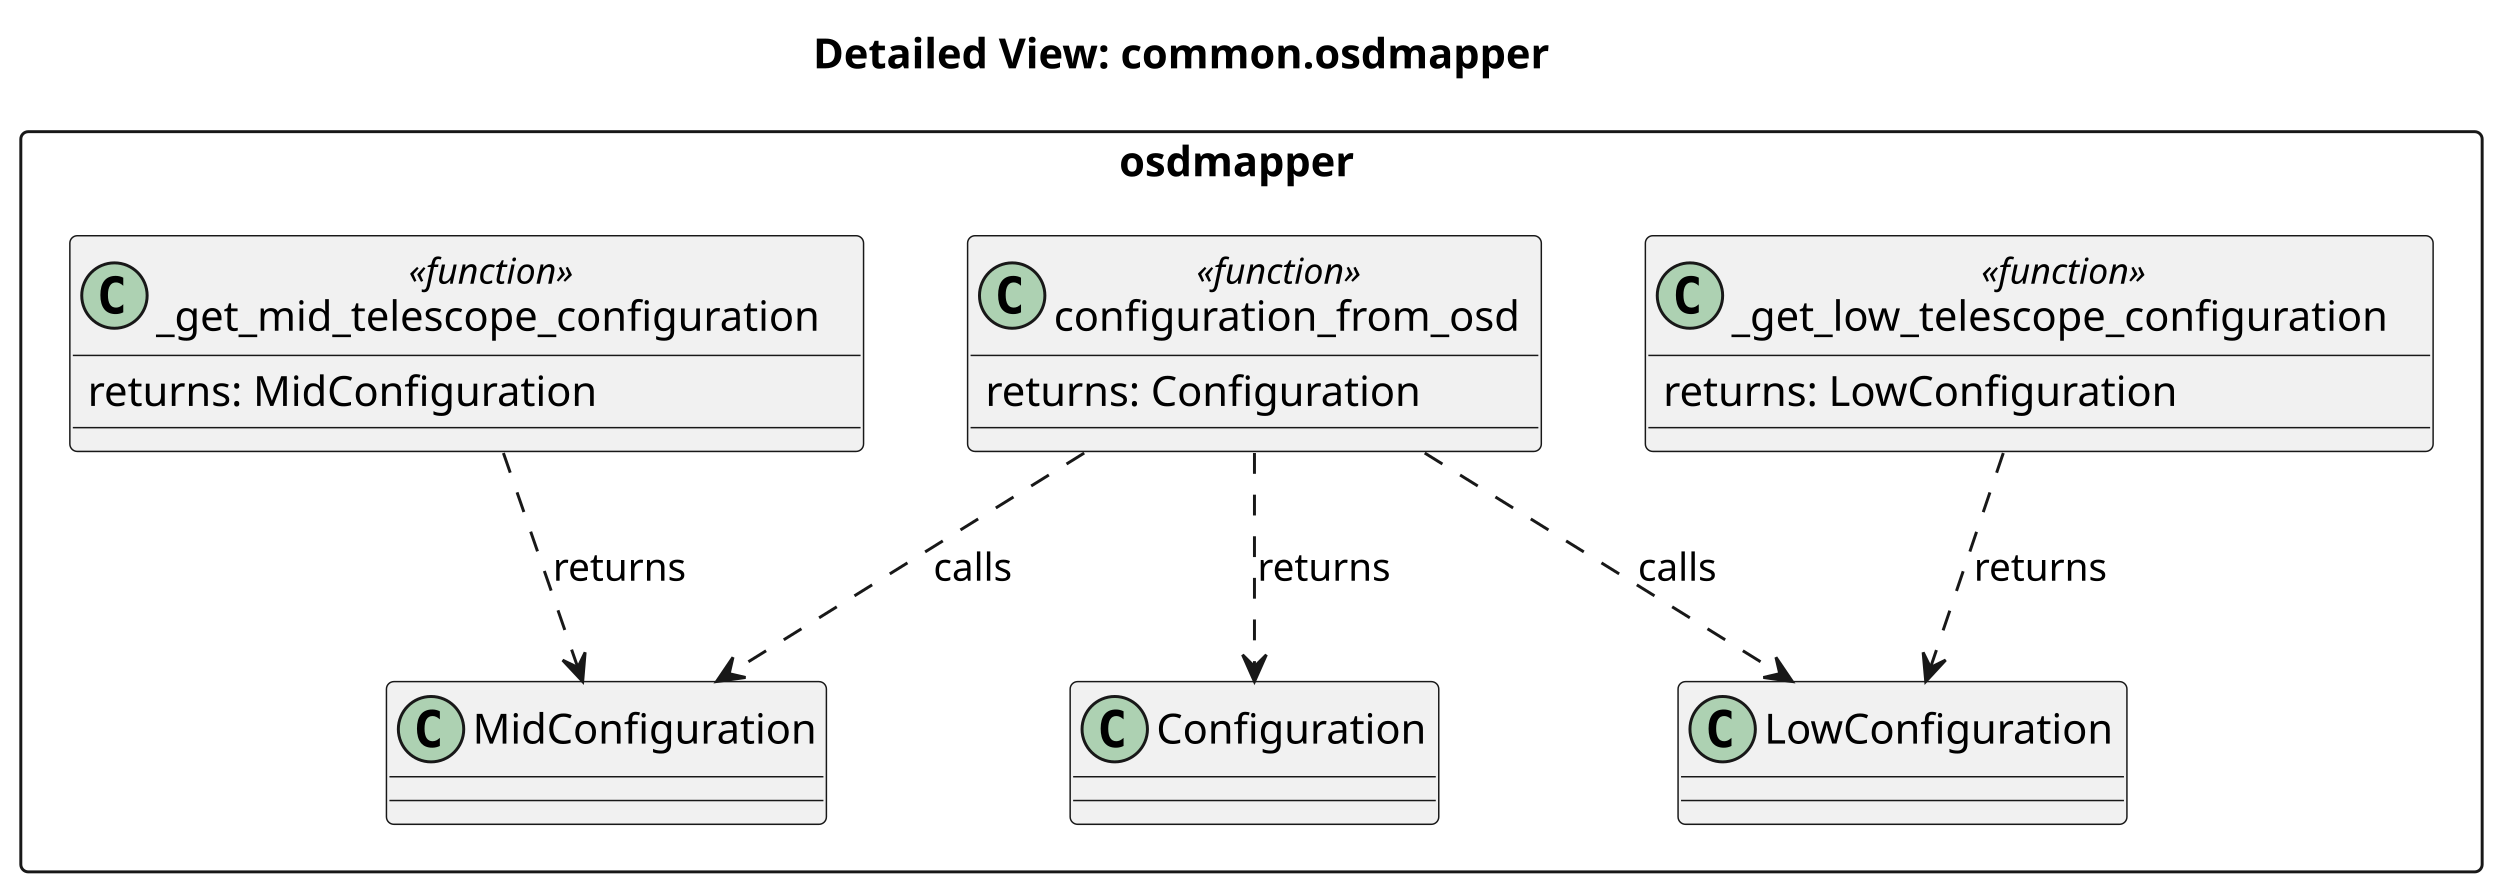
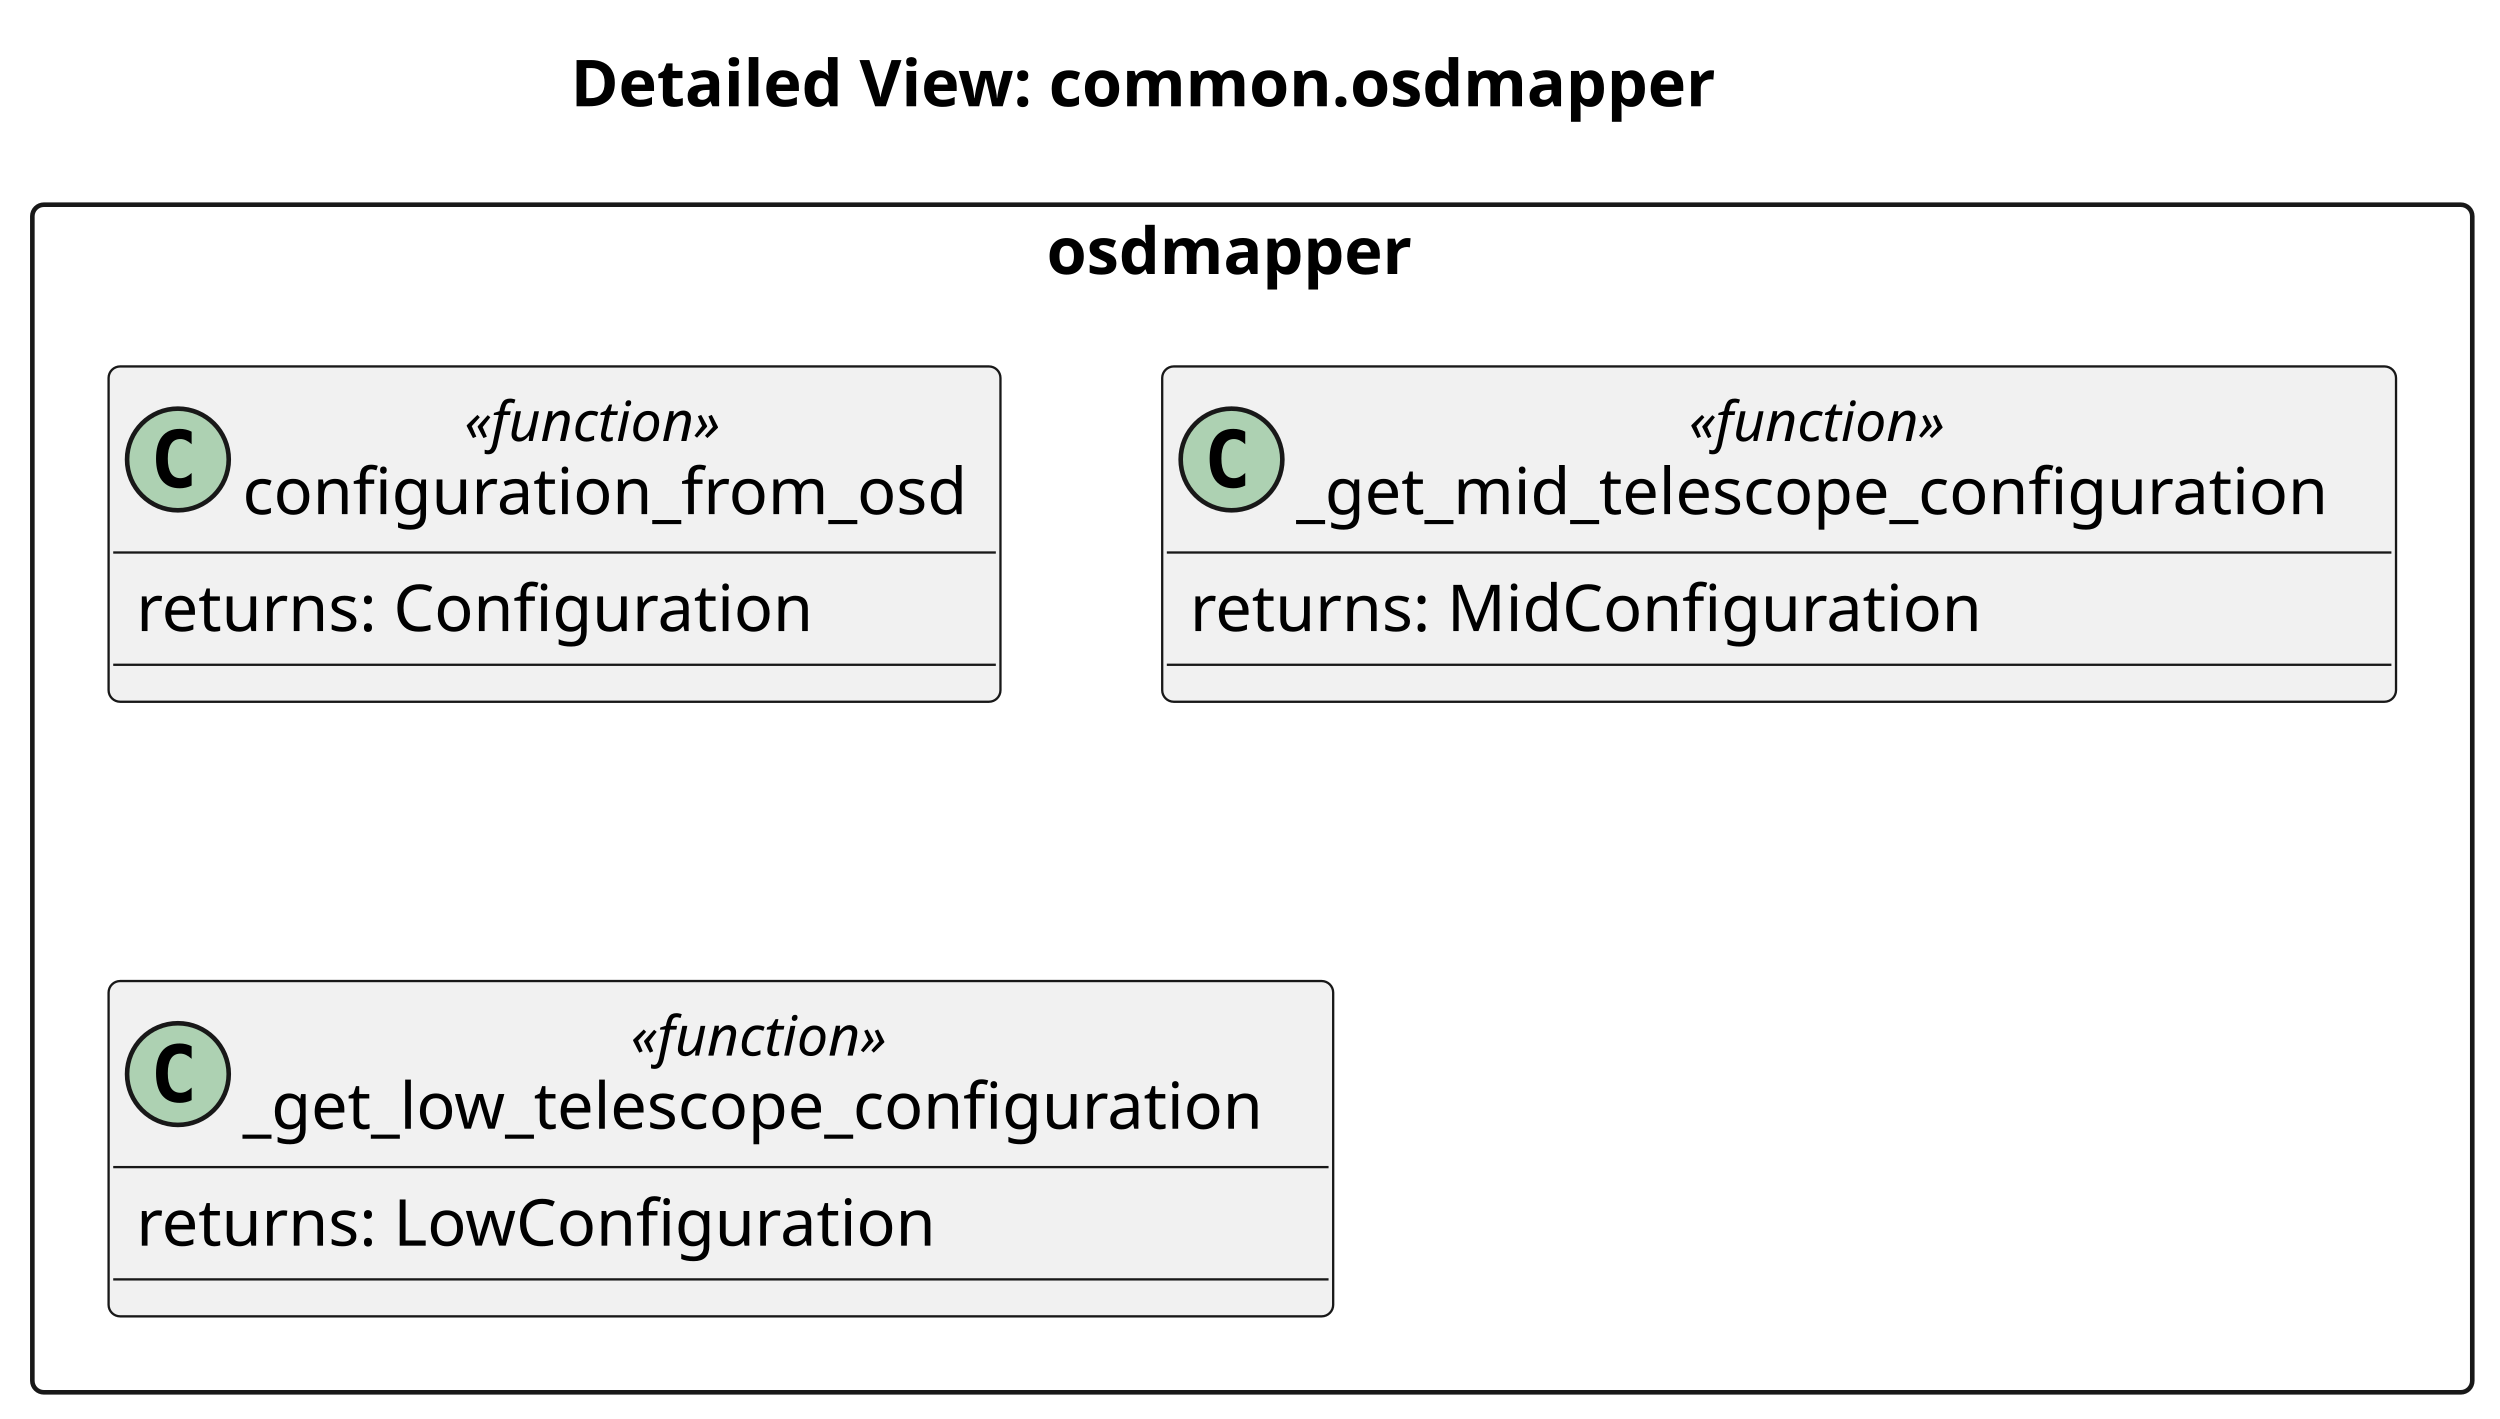
- <svg xmlns="http://www.w3.org/2000/svg" contentStyleType="text/css" height="299px" preserveAspectRatio="none" style="width:841px;height:299px;background:#FFFFFF;" version="1.1" viewBox="0 0 841 299" width="841px" zoomAndPan="magnify">
+ <svg xmlns="http://www.w3.org/2000/svg" contentStyleType="text/css" height="307px" preserveAspectRatio="none" style="width:541px;height:307px;background:#FFFFFF;" version="1.1" viewBox="0 0 541 307" width="541px" zoomAndPan="magnify">
  <defs />
  <g>
-     <text fill="#000000" font-family="sans-serif" font-size="14" font-weight="bold" lengthAdjust="spacing" textLength="280" x="273.5" y="22.995">Detailed View: common.osdmapper</text>
+     <text fill="#000000" font-family="sans-serif" font-size="14" font-weight="bold" lengthAdjust="spacing" textLength="280" x="123.5" y="22.995">Detailed View: common.osdmapper</text>
    <g id="cluster_osdmapper">
-       <rect fill="none" height="249" rx="2.5" ry="2.5" style="stroke:#181818;stroke-width:1.0;" width="828" x="7" y="44.297" />
-       <text fill="#000000" font-family="sans-serif" font-size="14" font-weight="bold" lengthAdjust="spacing" textLength="89" x="376.5" y="59.292">osdmapper</text>
+       <rect fill="none" height="257" rx="2.5" ry="2.5" style="stroke:#181818;stroke-width:1.0;" width="528" x="7" y="44.297" />
+       <text fill="#000000" font-family="sans-serif" font-size="14" font-weight="bold" lengthAdjust="spacing" textLength="89" x="226.5" y="59.292">osdmapper</text>
    </g>
    <g id="elem_configuration_from_osd">
-       <rect codeLine="6" fill="#F1F1F1" height="72.562" id="configuration_from_osd" rx="2.5" ry="2.5" style="stroke:#181818;stroke-width:0.5;" width="193" x="325.5" y="79.297" />
-       <ellipse cx="340.5" cy="99.43" fill="#ADD1B2" rx="11" ry="11" style="stroke:#181818;stroke-width:1.0;" />
-       <path d="M343.469,105.07 Q342.891,105.367 342.25,105.508 Q341.609,105.664 340.906,105.664 Q338.406,105.664 337.078,104.023 Q335.766,102.367 335.766,99.242 Q335.766,96.117 337.078,94.461 Q338.406,92.805 340.906,92.805 Q341.609,92.805 342.25,92.961 Q342.906,93.117 343.469,93.414 L343.469,96.133 Q342.844,95.555 342.25,95.289 Q341.656,95.008 341.031,95.008 Q339.688,95.008 339,96.086 Q338.312,97.148 338.312,99.242 Q338.312,101.336 339,102.414 Q339.688,103.477 341.031,103.477 Q341.656,103.477 342.25,103.211 Q342.844,102.93 343.469,102.352 L343.469,105.07 Z " fill="#000000" />
-       <text fill="#000000" font-family="sans-serif" font-size="12" font-style="italic" lengthAdjust="spacing" textLength="65" x="402.5" y="95.436">«function»</text>
-       <text fill="#000000" font-family="sans-serif" font-size="14" lengthAdjust="spacing" textLength="161" x="354.5" y="111.261">configuration_from_osd</text>
-       <line style="stroke:#181818;stroke-width:0.5;" x1="326.5" x2="517.5" y1="119.562" y2="119.562" />
-       <text fill="#000000" font-family="sans-serif" font-size="14" lengthAdjust="spacing" textLength="151" x="331.5" y="136.558">returns: Configuration</text>
-       <line style="stroke:#181818;stroke-width:0.5;" x1="326.5" x2="517.5" y1="143.859" y2="143.859" />
+       <rect codeLine="6" fill="#F1F1F1" height="72.562" id="configuration_from_osd" rx="2.5" ry="2.5" style="stroke:#181818;stroke-width:0.5;" width="193" x="23.5" y="79.297" />
+       <ellipse cx="38.5" cy="99.43" fill="#ADD1B2" rx="11" ry="11" style="stroke:#181818;stroke-width:1.0;" />
+       <path d="M41.469,105.07 Q40.891,105.367 40.25,105.508 Q39.609,105.664 38.906,105.664 Q36.406,105.664 35.078,104.023 Q33.766,102.367 33.766,99.242 Q33.766,96.117 35.078,94.461 Q36.406,92.805 38.906,92.805 Q39.609,92.805 40.25,92.961 Q40.906,93.117 41.469,93.414 L41.469,96.133 Q40.844,95.555 40.25,95.289 Q39.656,95.008 39.031,95.008 Q37.688,95.008 37,96.086 Q36.312,97.148 36.312,99.242 Q36.312,101.336 37,102.414 Q37.688,103.477 39.031,103.477 Q39.656,103.477 40.25,103.211 Q40.844,102.93 41.469,102.352 L41.469,105.07 Z " fill="#000000" />
+       <text fill="#000000" font-family="sans-serif" font-size="12" font-style="italic" lengthAdjust="spacing" textLength="65" x="100.5" y="95.436">«function»</text>
+       <text fill="#000000" font-family="sans-serif" font-size="14" lengthAdjust="spacing" textLength="161" x="52.5" y="111.261">configuration_from_osd</text>
+       <line style="stroke:#181818;stroke-width:0.5;" x1="24.5" x2="215.5" y1="119.562" y2="119.562" />
+       <text fill="#000000" font-family="sans-serif" font-size="14" lengthAdjust="spacing" textLength="151" x="29.5" y="136.558">returns: Configuration</text>
+       <line style="stroke:#181818;stroke-width:0.5;" x1="24.5" x2="215.5" y1="143.859" y2="143.859" />
    </g>
    <g id="elem__get_mid_telescope_configuration">
-       <rect codeLine="9" fill="#F1F1F1" height="72.562" id="_get_mid_telescope_configuration" rx="2.5" ry="2.5" style="stroke:#181818;stroke-width:0.5;" width="267" x="23.5" y="79.297" />
-       <ellipse cx="38.5" cy="99.43" fill="#ADD1B2" rx="11" ry="11" style="stroke:#181818;stroke-width:1.0;" />
-       <path d="M41.469,105.07 Q40.891,105.367 40.25,105.508 Q39.609,105.664 38.906,105.664 Q36.406,105.664 35.078,104.023 Q33.766,102.367 33.766,99.242 Q33.766,96.117 35.078,94.461 Q36.406,92.805 38.906,92.805 Q39.609,92.805 40.25,92.961 Q40.906,93.117 41.469,93.414 L41.469,96.133 Q40.844,95.555 40.25,95.289 Q39.656,95.008 39.031,95.008 Q37.688,95.008 37,96.086 Q36.312,97.148 36.312,99.242 Q36.312,101.336 37,102.414 Q37.688,103.477 39.031,103.477 Q39.656,103.477 40.25,103.211 Q40.844,102.93 41.469,102.352 L41.469,105.07 Z " fill="#000000" />
-       <text fill="#000000" font-family="sans-serif" font-size="12" font-style="italic" lengthAdjust="spacing" textLength="65" x="137.5" y="95.436">«function»</text>
-       <text fill="#000000" font-family="sans-serif" font-size="14" lengthAdjust="spacing" textLength="235" x="52.5" y="111.261">_get_mid_telescope_configuration</text>
-       <line style="stroke:#181818;stroke-width:0.5;" x1="24.5" x2="289.5" y1="119.562" y2="119.562" />
-       <text fill="#000000" font-family="sans-serif" font-size="14" lengthAdjust="spacing" textLength="175" x="29.5" y="136.558">returns: MidConfiguration</text>
-       <line style="stroke:#181818;stroke-width:0.5;" x1="24.5" x2="289.5" y1="143.859" y2="143.859" />
+       <rect codeLine="9" fill="#F1F1F1" height="72.562" id="_get_mid_telescope_configuration" rx="2.5" ry="2.5" style="stroke:#181818;stroke-width:0.5;" width="267" x="251.5" y="79.297" />
+       <ellipse cx="266.5" cy="99.43" fill="#ADD1B2" rx="11" ry="11" style="stroke:#181818;stroke-width:1.0;" />
+       <path d="M269.469,105.07 Q268.891,105.367 268.25,105.508 Q267.609,105.664 266.906,105.664 Q264.406,105.664 263.078,104.023 Q261.766,102.367 261.766,99.242 Q261.766,96.117 263.078,94.461 Q264.406,92.805 266.906,92.805 Q267.609,92.805 268.25,92.961 Q268.906,93.117 269.469,93.414 L269.469,96.133 Q268.844,95.555 268.25,95.289 Q267.656,95.008 267.031,95.008 Q265.688,95.008 265,96.086 Q264.312,97.148 264.312,99.242 Q264.312,101.336 265,102.414 Q265.688,103.477 267.031,103.477 Q267.656,103.477 268.25,103.211 Q268.844,102.93 269.469,102.352 L269.469,105.07 Z " fill="#000000" />
+       <text fill="#000000" font-family="sans-serif" font-size="12" font-style="italic" lengthAdjust="spacing" textLength="65" x="365.5" y="95.436">«function»</text>
+       <text fill="#000000" font-family="sans-serif" font-size="14" lengthAdjust="spacing" textLength="235" x="280.5" y="111.261">_get_mid_telescope_configuration</text>
+       <line style="stroke:#181818;stroke-width:0.5;" x1="252.5" x2="517.5" y1="119.562" y2="119.562" />
+       <text fill="#000000" font-family="sans-serif" font-size="14" lengthAdjust="spacing" textLength="175" x="257.5" y="136.558">returns: MidConfiguration</text>
+       <line style="stroke:#181818;stroke-width:0.5;" x1="252.5" x2="517.5" y1="143.859" y2="143.859" />
    </g>
    <g id="elem__get_low_telescope_configuration">
-       <rect codeLine="12" fill="#F1F1F1" height="72.562" id="_get_low_telescope_configuration" rx="2.5" ry="2.5" style="stroke:#181818;stroke-width:0.5;" width="265" x="553.5" y="79.297" />
-       <ellipse cx="568.5" cy="99.43" fill="#ADD1B2" rx="11" ry="11" style="stroke:#181818;stroke-width:1.0;" />
-       <path d="M571.469,105.07 Q570.891,105.367 570.25,105.508 Q569.609,105.664 568.906,105.664 Q566.406,105.664 565.078,104.023 Q563.766,102.367 563.766,99.242 Q563.766,96.117 565.078,94.461 Q566.406,92.805 568.906,92.805 Q569.609,92.805 570.25,92.961 Q570.906,93.117 571.469,93.414 L571.469,96.133 Q570.844,95.555 570.25,95.289 Q569.656,95.008 569.031,95.008 Q567.688,95.008 567,96.086 Q566.312,97.148 566.312,99.242 Q566.312,101.336 567,102.414 Q567.688,103.477 569.031,103.477 Q569.656,103.477 570.25,103.211 Q570.844,102.93 571.469,102.352 L571.469,105.07 Z " fill="#000000" />
-       <text fill="#000000" font-family="sans-serif" font-size="12" font-style="italic" lengthAdjust="spacing" textLength="65" x="666.5" y="95.436">«function»</text>
-       <text fill="#000000" font-family="sans-serif" font-size="14" lengthAdjust="spacing" textLength="233" x="582.5" y="111.261">_get_low_telescope_configuration</text>
-       <line style="stroke:#181818;stroke-width:0.5;" x1="554.5" x2="817.5" y1="119.562" y2="119.562" />
-       <text fill="#000000" font-family="sans-serif" font-size="14" lengthAdjust="spacing" textLength="178" x="559.5" y="136.558">returns: LowConfiguration</text>
-       <line style="stroke:#181818;stroke-width:0.5;" x1="554.5" x2="817.5" y1="143.859" y2="143.859" />
-     </g>
-     <g id="elem_Configuration">
-       <rect fill="#F1F1F1" height="48" id="Configuration" rx="2.5" ry="2.5" style="stroke:#181818;stroke-width:0.5;" width="124" x="360" y="229.297" />
-       <ellipse cx="375" cy="245.297" fill="#ADD1B2" rx="11" ry="11" style="stroke:#181818;stroke-width:1.0;" />
-       <path d="M377.969,250.938 Q377.391,251.234 376.75,251.375 Q376.109,251.531 375.406,251.531 Q372.906,251.531 371.578,249.891 Q370.266,248.234 370.266,245.109 Q370.266,241.984 371.578,240.328 Q372.906,238.672 375.406,238.672 Q376.109,238.672 376.75,238.828 Q377.406,238.984 377.969,239.281 L377.969,242 Q377.344,241.422 376.75,241.156 Q376.156,240.875 375.531,240.875 Q374.188,240.875 373.5,241.953 Q372.812,243.016 372.812,245.109 Q372.812,247.203 373.5,248.281 Q374.188,249.344 375.531,249.344 Q376.156,249.344 376.75,249.078 Q377.344,248.797 377.969,248.219 L377.969,250.938 Z " fill="#000000" />
-       <text fill="#000000" font-family="sans-serif" font-size="14" lengthAdjust="spacing" textLength="92" x="389" y="250.144">Configuration</text>
-       <line style="stroke:#181818;stroke-width:0.5;" x1="361" x2="483" y1="261.297" y2="261.297" />
-       <line style="stroke:#181818;stroke-width:0.5;" x1="361" x2="483" y1="269.297" y2="269.297" />
-     </g>
-     <g id="elem_MidConfiguration">
-       <rect fill="#F1F1F1" height="48" id="MidConfiguration" rx="2.5" ry="2.5" style="stroke:#181818;stroke-width:0.5;" width="148" x="130" y="229.297" />
-       <ellipse cx="145" cy="245.297" fill="#ADD1B2" rx="11" ry="11" style="stroke:#181818;stroke-width:1.0;" />
-       <path d="M147.969,250.938 Q147.391,251.234 146.75,251.375 Q146.109,251.531 145.406,251.531 Q142.906,251.531 141.578,249.891 Q140.266,248.234 140.266,245.109 Q140.266,241.984 141.578,240.328 Q142.906,238.672 145.406,238.672 Q146.109,238.672 146.75,238.828 Q147.406,238.984 147.969,239.281 L147.969,242 Q147.344,241.422 146.75,241.156 Q146.156,240.875 145.531,240.875 Q144.188,240.875 143.5,241.953 Q142.812,243.016 142.812,245.109 Q142.812,247.203 143.5,248.281 Q144.188,249.344 145.531,249.344 Q146.156,249.344 146.75,249.078 Q147.344,248.797 147.969,248.219 L147.969,250.938 Z " fill="#000000" />
-       <text fill="#000000" font-family="sans-serif" font-size="14" lengthAdjust="spacing" textLength="116" x="159" y="250.144">MidConfiguration</text>
-       <line style="stroke:#181818;stroke-width:0.5;" x1="131" x2="277" y1="261.297" y2="261.297" />
-       <line style="stroke:#181818;stroke-width:0.5;" x1="131" x2="277" y1="269.297" y2="269.297" />
-     </g>
-     <g id="elem_LowConfiguration">
-       <rect fill="#F1F1F1" height="48" id="LowConfiguration" rx="2.5" ry="2.5" style="stroke:#181818;stroke-width:0.5;" width="151" x="564.5" y="229.297" />
-       <ellipse cx="579.5" cy="245.297" fill="#ADD1B2" rx="11" ry="11" style="stroke:#181818;stroke-width:1.0;" />
-       <path d="M582.469,250.938 Q581.891,251.234 581.25,251.375 Q580.609,251.531 579.906,251.531 Q577.406,251.531 576.078,249.891 Q574.766,248.234 574.766,245.109 Q574.766,241.984 576.078,240.328 Q577.406,238.672 579.906,238.672 Q580.609,238.672 581.25,238.828 Q581.906,238.984 582.469,239.281 L582.469,242 Q581.844,241.422 581.25,241.156 Q580.656,240.875 580.031,240.875 Q578.688,240.875 578,241.953 Q577.312,243.016 577.312,245.109 Q577.312,247.203 578,248.281 Q578.688,249.344 580.031,249.344 Q580.656,249.344 581.25,249.078 Q581.844,248.797 582.469,248.219 L582.469,250.938 Z " fill="#000000" />
-       <text fill="#000000" font-family="sans-serif" font-size="14" lengthAdjust="spacing" textLength="119" x="593.5" y="250.144">LowConfiguration</text>
-       <line style="stroke:#181818;stroke-width:0.5;" x1="565.5" x2="714.5" y1="261.297" y2="261.297" />
-       <line style="stroke:#181818;stroke-width:0.5;" x1="565.5" x2="714.5" y1="269.297" y2="269.297" />
-     </g>
-     <g id="link_configuration_from_osd_Configuration">
-       <path codeLine="16" d="M422,152.397 C422,174.807 422,203.327 422,224.147 " fill="none" id="configuration_from_osd-to-Configuration" style="stroke:#181818;stroke-width:1.0;stroke-dasharray:7.0,7.0;" />
-       <polygon fill="#181818" points="422,229.267,426,220.267,422,224.267,418,220.267,422,229.267" style="stroke:#181818;stroke-width:1.0;" />
-       <text fill="#000000" font-family="sans-serif" font-size="13" lengthAdjust="spacing" textLength="46" x="423" y="195.364">returns</text>
-     </g>
-     <g id="link_configuration_from_osd_MidConfiguration">
-       <path codeLine="17" d="M364.72,152.397 C327.3,175.657 279.28,205.507 245.51,226.497 " fill="none" id="configuration_from_osd-to-MidConfiguration" style="stroke:#181818;stroke-width:1.0;stroke-dasharray:7.0,7.0;" />
-       <polygon fill="#181818" points="241.05,229.267,250.804,227.904,245.294,226.623,246.574,221.113,241.05,229.267" style="stroke:#181818;stroke-width:1.0;" />
-       <text fill="#000000" font-family="sans-serif" font-size="13" lengthAdjust="spacing" textLength="28" x="314" y="195.364">calls</text>
-     </g>
-     <g id="link_configuration_from_osd_LowConfiguration">
-       <path codeLine="18" d="M479.28,152.397 C516.7,175.657 564.72,205.507 598.49,226.497 " fill="none" id="configuration_from_osd-to-LowConfiguration" style="stroke:#181818;stroke-width:1.0;stroke-dasharray:7.0,7.0;" />
-       <polygon fill="#181818" points="602.95,229.267,597.426,221.113,598.706,226.623,593.196,227.904,602.95,229.267" style="stroke:#181818;stroke-width:1.0;" />
-       <text fill="#000000" font-family="sans-serif" font-size="13" lengthAdjust="spacing" textLength="28" x="551" y="195.364">calls</text>
-     </g>
-     <g id="link__get_mid_telescope_configuration_MidConfiguration">
-       <path codeLine="20" d="M169.35,152.397 C177.15,174.897 187.1,203.567 194.33,224.417 " fill="none" id="_get_mid_telescope_configuration-to-MidConfiguration" style="stroke:#181818;stroke-width:1.0;stroke-dasharray:7.0,7.0;" />
-       <polygon fill="#181818" points="196.01,229.267,196.835,219.453,194.369,224.544,189.278,222.078,196.01,229.267" style="stroke:#181818;stroke-width:1.0;" />
-       <text fill="#000000" font-family="sans-serif" font-size="13" lengthAdjust="spacing" textLength="46" x="186" y="195.364">returns</text>
-     </g>
-     <g id="link__get_low_telescope_configuration_LowConfiguration">
-       <path codeLine="21" d="M673.91,152.397 C666.27,174.897 656.54,203.567 649.47,224.417 " fill="none" id="_get_low_telescope_configuration-to-LowConfiguration" style="stroke:#181818;stroke-width:1.0;stroke-dasharray:7.0,7.0;" />
-       <polygon fill="#181818" points="647.82,229.267,654.513,222.042,649.435,224.535,646.942,219.457,647.82,229.267" style="stroke:#181818;stroke-width:1.0;" />
-       <text fill="#000000" font-family="sans-serif" font-size="13" lengthAdjust="spacing" textLength="46" x="664" y="195.364">returns</text>
+       <rect codeLine="12" fill="#F1F1F1" height="72.562" id="_get_low_telescope_configuration" rx="2.5" ry="2.5" style="stroke:#181818;stroke-width:0.5;" width="265" x="23.5" y="212.297" />
+       <ellipse cx="38.5" cy="232.43" fill="#ADD1B2" rx="11" ry="11" style="stroke:#181818;stroke-width:1.0;" />
+       <path d="M41.469,238.07 Q40.891,238.367 40.25,238.508 Q39.609,238.664 38.906,238.664 Q36.406,238.664 35.078,237.023 Q33.766,235.367 33.766,232.242 Q33.766,229.117 35.078,227.461 Q36.406,225.805 38.906,225.805 Q39.609,225.805 40.25,225.961 Q40.906,226.117 41.469,226.414 L41.469,229.133 Q40.844,228.555 40.25,228.289 Q39.656,228.008 39.031,228.008 Q37.688,228.008 37,229.086 Q36.312,230.148 36.312,232.242 Q36.312,234.336 37,235.414 Q37.688,236.477 39.031,236.477 Q39.656,236.477 40.25,236.211 Q40.844,235.93 41.469,235.352 L41.469,238.07 Z " fill="#000000" />
+       <text fill="#000000" font-family="sans-serif" font-size="12" font-style="italic" lengthAdjust="spacing" textLength="65" x="136.5" y="228.435">«function»</text>
+       <text fill="#000000" font-family="sans-serif" font-size="14" lengthAdjust="spacing" textLength="233" x="52.5" y="244.261">_get_low_telescope_configuration</text>
+       <line style="stroke:#181818;stroke-width:0.5;" x1="24.5" x2="287.5" y1="252.562" y2="252.562" />
+       <text fill="#000000" font-family="sans-serif" font-size="14" lengthAdjust="spacing" textLength="178" x="29.5" y="269.558">returns: LowConfiguration</text>
+       <line style="stroke:#181818;stroke-width:0.5;" x1="24.5" x2="287.5" y1="276.859" y2="276.859" />
    </g>
  </g>
</svg>
